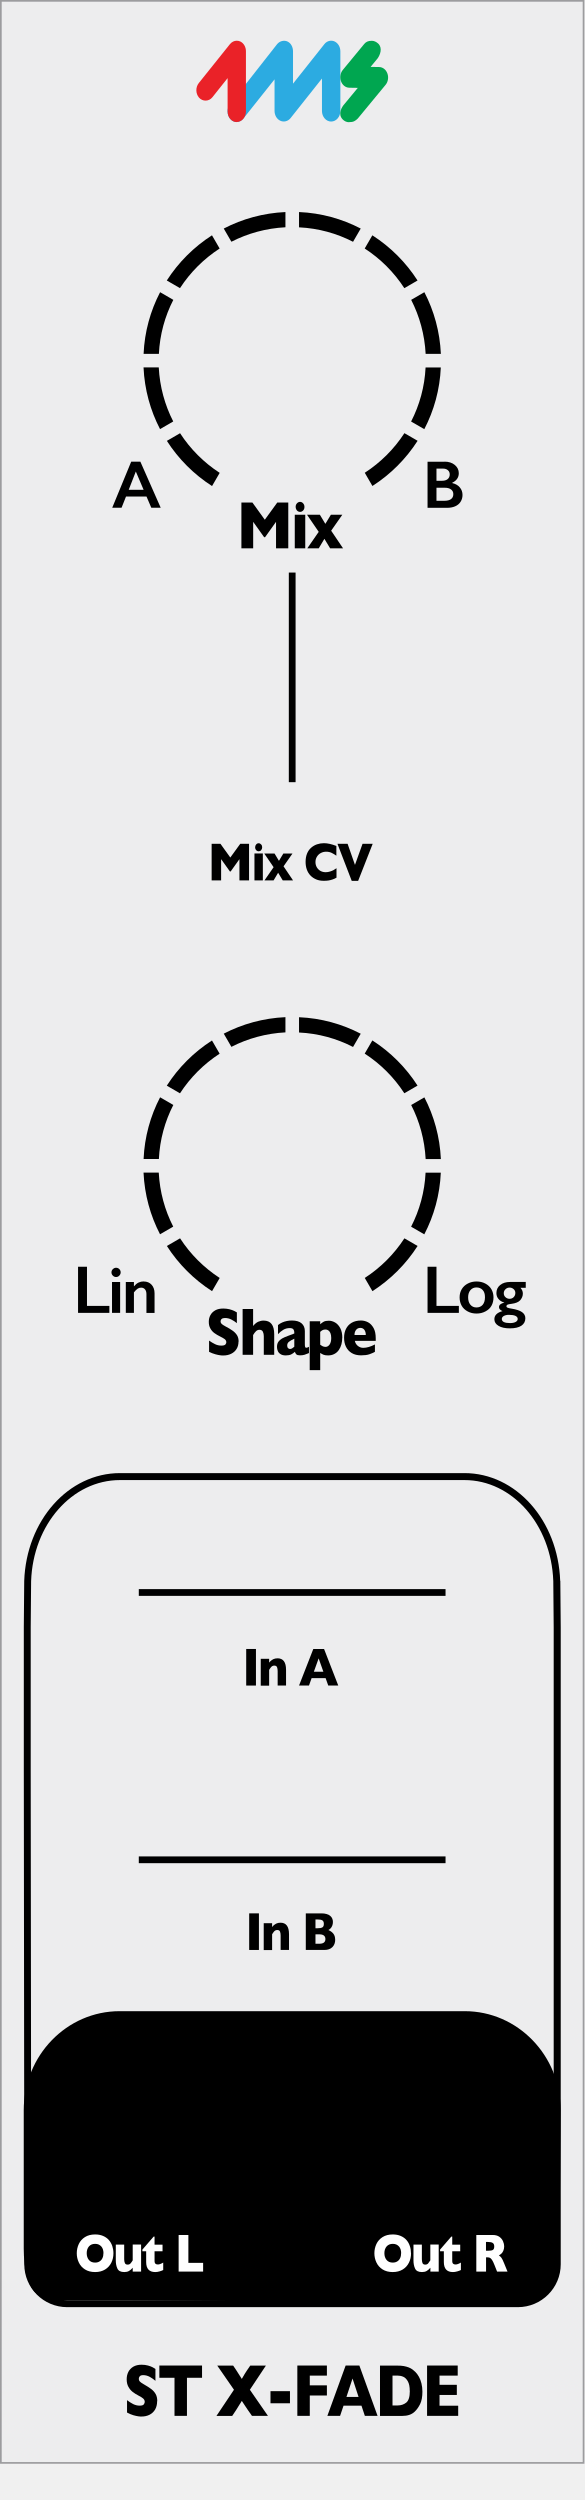
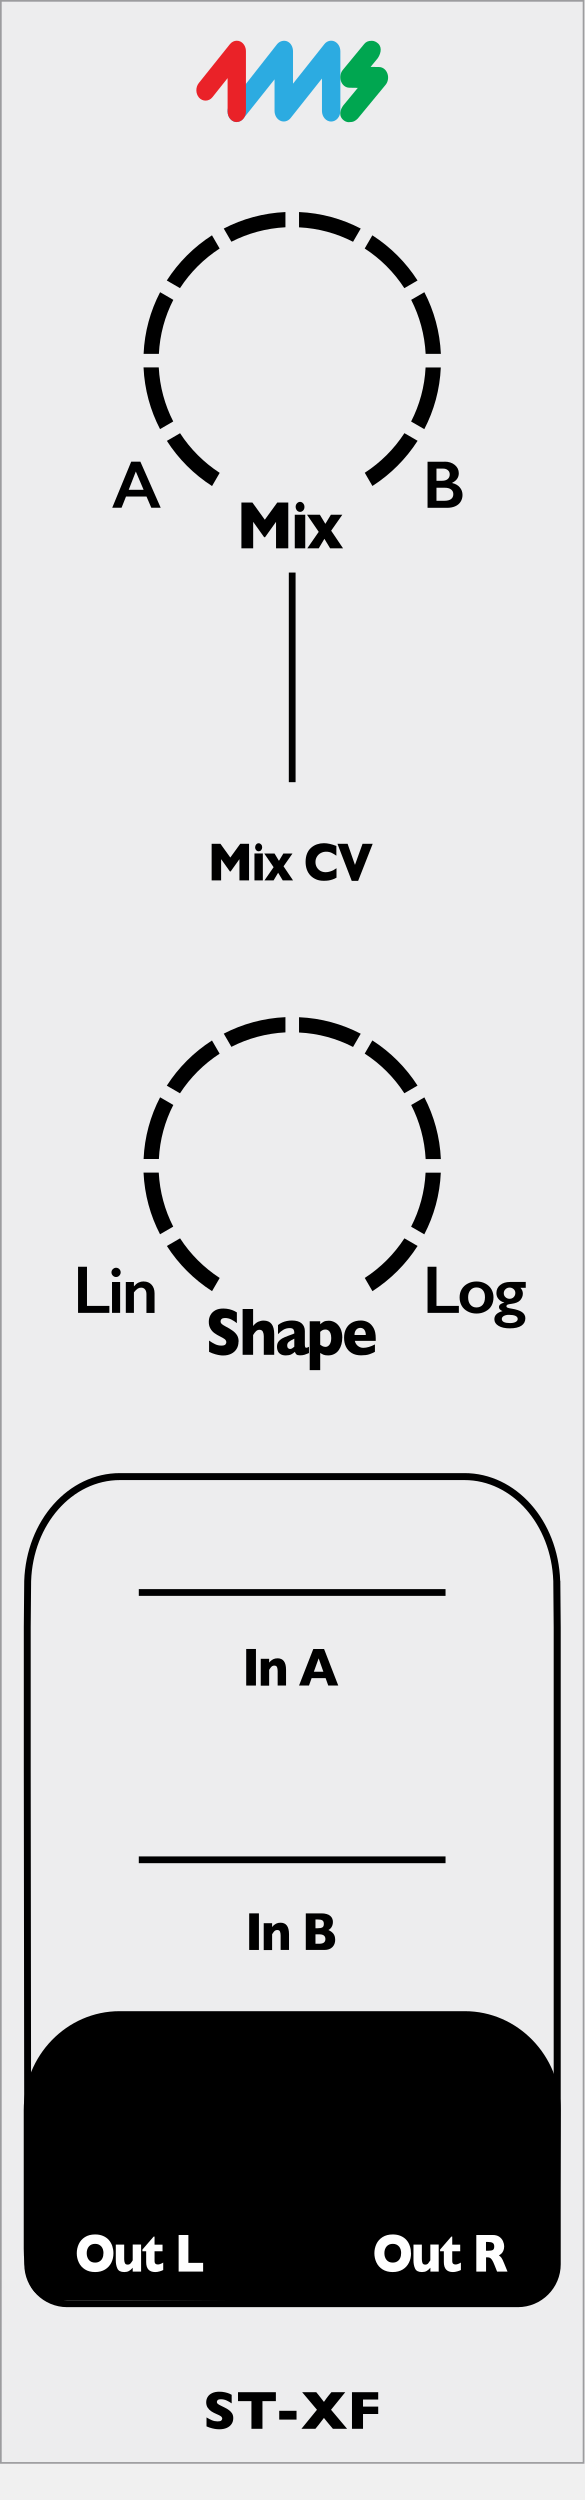
<svg xmlns="http://www.w3.org/2000/svg" width="30.48mm" height="130.39mm" viewBox="0 0 86.4 369.61" version="1.1" id="svg86">
  <defs id="defs86" />
  <g id="layer2">
    <g id="panel">
      <g id="g1">
        <rect y="0" width="86.4" height="364.25" style="fill: #ededee;" id="rect1" />
        <path d="M86.15.25v363.75H.25V.25h85.9M86.4,0H0v364.25h86.4V0h0Z" style="fill: #9c9c9e;" id="path1" />
      </g>
    </g>
    <g id="art">
      <path d="M76.55,340.47c2.81,0,6.16-2.95,6.16-6.07l.18-22.41c0-8.09-6.35-14.65-14.18-14.65H17.69c-7.83,0-14.18,6.56-14.18,14.65v20.46c0,2.69.57,6.59,2.85,7.15.76.29,1.59.46,2.47.46h10.15l46.06.4h11.5Z" id="path2" />
      <g id="text">
        <g id="g5">
          <path d="M37.84,249.2h-1.44v-5.41h1.44v5.41Z" id="path3" />
          <path d="M42.29,249.2h-1.24v-2.14c0-.22-.03-.41-.09-.57-.06-.16-.2-.24-.41-.24-.1,0-.19.02-.27.06s-.15.1-.21.17c-.06.07-.11.13-.15.2-.04.06-.08.13-.13.2v2.34h-1.24v-3.98h1.24v.57c.19-.24.39-.4.59-.5.2-.09.41-.14.65-.14.84,0,1.26.57,1.26,1.71v2.34Z" id="path4" />
          <path d="M50,249.2h-1.47l-.39-1.1h-2.07l-.39,1.1h-1.47l2.11-5.41h1.59l2.1,5.41ZM47.81,247.16l-.7-1.98-.71,1.98h1.4Z" id="path5" />
        </g>
        <g id="g8">
          <path d="M38.28,288.29h-1.44v-5.41h1.44v5.41Z" id="path6" />
          <path d="M42.73,288.29h-1.24v-2.14c0-.22-.03-.41-.09-.57-.06-.16-.2-.24-.41-.24-.1,0-.19.02-.27.06s-.15.1-.21.17c-.06.07-.11.13-.15.2-.04.06-.08.13-.13.2v2.34h-1.24v-3.98h1.24v.57c.19-.24.39-.4.59-.5.2-.1.41-.14.65-.14.84,0,1.26.57,1.26,1.71v2.34Z" id="path7" />
          <path d="M49.56,286.75c0,.47-.14.84-.42,1.12-.28.28-.67.42-1.18.42h-2.75v-5.41h2.3c.3,0,.56.03.78.1.22.06.4.15.53.27.14.11.24.25.3.4.07.15.1.32.1.5,0,.2-.03.38-.1.55-.07.17-.15.31-.26.41-.1.11-.2.18-.31.23.33.15.57.33.74.55s.26.51.26.87ZM47.88,284.43c0-.26-.08-.43-.23-.52-.15-.09-.39-.13-.71-.13h-.3v1.3h.31c.33,0,.56-.04.71-.13s.22-.26.22-.52ZM48.11,286.68c0-.46-.3-.7-.89-.7h-.58v1.39h.58c.59,0,.89-.23.89-.69Z" id="path8" />
        </g>
        <g id="g12">
          <path d="M16.77,333.13c0,.51-.1.97-.31,1.39-.21.42-.51.76-.92,1.01s-.9.38-1.48.38-1.09-.13-1.5-.39c-.41-.26-.71-.6-.91-1.03-.2-.42-.3-.88-.3-1.36s.1-.94.3-1.37c.2-.42.5-.76.91-1.02.41-.26.91-.39,1.5-.39.44,0,.83.07,1.18.22s.63.35.85.6c.22.25.39.55.51.89.11.34.17.69.17,1.06ZM15.3,333.13c0-.2-.03-.39-.08-.56s-.13-.31-.24-.44c-.11-.12-.24-.22-.39-.29-.15-.07-.33-.1-.53-.1-.39,0-.69.13-.91.38-.22.26-.33.59-.33,1s.11.75.33,1.01c.22.26.52.38.91.38.26,0,.49-.06.67-.18.19-.12.33-.28.42-.49.1-.21.14-.45.14-.72Z" style="fill: #fff;" id="path9" />
          <path d="M20.86,335.84h-1.24v-.57c-.17.21-.36.37-.55.48s-.42.16-.69.16c-.53,0-.87-.17-1.03-.53-.16-.35-.23-.75-.23-1.19v-2.34h1.24v2.15c0,.22.03.41.1.57.06.16.2.24.41.24.18,0,.33-.06.43-.18.11-.12.21-.27.32-.45v-2.34h1.24v3.98Z" style="fill: #fff;" id="path10" />
          <path d="M24.13,335.61c-.13.07-.31.14-.53.2-.23.07-.44.1-.65.1-.89,0-1.34-.49-1.34-1.48v-1.59h-.56v-.25l1.66-1.92h.14v1.19h1.18v.98h-1.18v1.27c0,.15,0,.27.02.36.02.09.06.17.14.23.07.06.19.09.34.09.2,0,.46-.09.78-.28v1.1Z" style="fill: #fff;" id="path11" />
          <path d="M30.03,335.84h-3.62v-5.41h1.44v4.12h2.18v1.3Z" style="fill: #fff;" id="path12" />
        </g>
        <g id="g16">
          <path d="M60.77,333.13c0,.51-.1.97-.31,1.39-.21.42-.51.76-.92,1.01-.41.25-.9.38-1.48.38s-1.09-.13-1.5-.39c-.41-.26-.71-.6-.91-1.03-.2-.42-.3-.88-.3-1.36s.1-.94.3-1.37c.2-.42.5-.76.91-1.02.41-.26.91-.39,1.5-.39.44,0,.83.07,1.18.22s.63.35.85.6.39.55.5.89c.12.34.17.69.17,1.06ZM59.31,333.13c0-.2-.03-.39-.08-.56s-.13-.31-.24-.44c-.11-.12-.24-.22-.39-.29-.15-.07-.33-.1-.53-.1-.38,0-.69.13-.91.38-.22.26-.33.59-.33,1s.11.75.33,1.01c.22.26.52.38.91.38.26,0,.49-.06.67-.18.19-.12.33-.28.42-.49.1-.21.14-.45.14-.72Z" style="fill: #fff;" id="path13" />
          <path d="M64.87,335.84h-1.24v-.57c-.17.21-.36.37-.55.48-.19.11-.42.16-.69.16-.53,0-.87-.17-1.03-.53-.16-.35-.23-.75-.23-1.19v-2.34h1.24v2.15c0,.22.03.41.09.57.06.16.2.24.41.24.18,0,.33-.06.43-.18s.21-.27.32-.45v-2.34h1.24v3.98Z" style="fill: #fff;" id="path14" />
          <path d="M68.14,335.61c-.13.07-.31.14-.53.2-.23.07-.44.1-.65.1-.89,0-1.34-.49-1.34-1.48v-1.59h-.56v-.25l1.66-1.92h.14v1.19h1.18v.98h-1.18v1.27c0,.15,0,.27.02.36.02.09.06.17.14.23.07.06.19.09.34.09.2,0,.46-.09.78-.28v1.1Z" style="fill: #fff;" id="path15" />
          <path d="M75.03,335.84h-1.54l-.38-.96c-.14-.35-.26-.61-.37-.77-.11-.16-.22-.27-.32-.31-.1-.04-.24-.07-.4-.07h-.16v2.11h-1.44v-5.41h2.44c.39,0,.72.09.97.27.25.18.43.4.54.66.11.26.17.51.17.74,0,.27-.05.5-.14.69-.09.19-.19.33-.29.41-.1.09-.22.17-.35.25.15.1.28.22.38.36.1.14.24.42.41.85l.48,1.18ZM73.07,332.13c0-.25-.07-.42-.22-.52-.14-.1-.38-.15-.7-.15h-.3v1.3h.31c.35,0,.59-.04.72-.13.13-.09.19-.25.19-.5Z" style="fill: #fff;" id="path16" />
-         </g>
-         <g id="g24">
-           <path d="M23.23,355.01c0,.47-.1.87-.29,1.21-.2.34-.47.6-.82.78-.35.18-.75.27-1.2.27-.13,0-.28,0-.46-.03-.18-.02-.43-.08-.73-.16-.3-.09-.62-.22-.95-.4v-1.83c.31.23.61.43.91.58.3.15.62.23.96.23.31,0,.52-.06.61-.19.09-.13.14-.25.14-.36,0-.2-.08-.37-.24-.51-.16-.14-.39-.28-.69-.43-.33-.17-.63-.36-.88-.56-.25-.2-.46-.46-.62-.76-.16-.3-.24-.66-.24-1.08s.08-.76.24-1.09c.16-.32.41-.58.74-.78.33-.19.74-.29,1.22-.29.34,0,.66.04.95.12.29.08.53.17.71.27.19.1.32.18.39.24v1.75c-.25-.22-.53-.41-.83-.58-.31-.17-.64-.26-.98-.26-.23,0-.4.05-.5.16s-.15.24-.15.4c0,.15.05.27.15.38s.29.24.55.39c.47.27.85.51,1.13.72.28.21.5.46.66.74s.24.63.24,1.05Z" id="path17" />
-           <path d="M29.88,351.54h-2.24v5.63h-1.84v-5.63h-2.24v-1.81h6.31v1.81Z" id="path18" />
-           <path d="M39.62,357.17h-2.37l-.65-.93s-.15-.23-.38-.57c-.24-.35-.39-.58-.47-.71-.35.58-.64,1.04-.86,1.38l-.56.84h-2.33l2.59-3.87-2.47-3.57h2.35l.42.62c.24.36.53.81.86,1.35.32-.57.58-1,.77-1.27l.48-.7h2.31l-2.37,3.57,2.68,3.87Z" id="path19" />
-           <path d="M42.87,355.31h-2.88v-1.79h2.88v1.79Z" id="path20" />
-           <path d="M48.33,354.16h-2.53v3.01h-1.84v-7.44h4.37v1.49h-2.53v1.44h2.53v1.5Z" id="path21" />
-           <path d="M55.82,357.17h-1.88l-.5-1.51h-2.65l-.51,1.51h-1.88l2.7-7.44h2.03l2.69,7.44ZM53.01,354.37l-.89-2.72-.9,2.72h1.8Z" id="path22" />
-           <path d="M62.45,353.59c0,.76-.11,1.38-.34,1.84s-.5.84-.8,1.12c-.44.42-1.05.63-1.84.63h-3.29v-7.44h2.54c.38,0,.71.02.98.07.27.05.52.12.73.2.22.09.4.19.55.3.15.11.29.23.41.35.21.21.39.45.55.74.16.28.28.61.37.98.09.37.14.78.14,1.21ZM60.58,353.49c0-.61-.09-1.08-.28-1.42-.19-.34-.42-.57-.68-.68-.27-.12-.54-.17-.81-.17h-.78v4.41h.78c.48,0,.9-.14,1.25-.42.35-.28.53-.85.53-1.72Z" id="path23" />
-           <path d="M67.74,357.17h-4.6v-7.44h4.53v1.49h-2.69v1.36h2.56v1.5h-2.56v1.59h2.76v1.5Z" id="path24" />
        </g>
        <g id="g27">
          <path d="M35,18.05c-.37,0-.71-.17-.97-.47-.51-.6-.52-1.54-.04-2.16l6.97-8.88c.38-.48,1.05-.65,1.57-.39.5.25.79.82.79,1.45v4.77l4.64-5.85c.38-.48,1.01-.64,1.53-.38.5.25.83.81.83,1.44v8.82c0,.86-.61,1.57-1.36,1.57s-1.36-.7-1.36-1.57v-4.79l-4.64,5.85c-.38.48-1.01.64-1.54.38-.5-.24-.83-.81-.83-1.44v-4.67l-4.61,5.8c-.26.32-.62.51-1,.51h0Z" style="fill: #2cabe1;" id="path25" />
          <path d="M35,18.05c-.75,0-1.35-.7-1.35-1.57v-4.93l-2.26,2.84c-.5.63-1.44.65-1.97.04-.51-.6-.52-1.53-.03-2.15l4.61-5.76c.26-.32.63-.5,1-.5.18,0,.37.04.54.12.5.25.82.81.82,1.44v8.89c0,.86-.61,1.57-1.36,1.57h0Z" style="fill: #ea2228;" id="path26" />
          <path d="M51.6,18.07h0c-.35,0-.68-.15-.94-.42-.76-.78-.14-1.84.29-2.3l1.95-2.36-1.26-.02c-.56-.01-1.04-.4-1.24-1-.19-.56-.07-1.21.29-1.64l3.16-3.83c.23-.28.55-.48,1.13-.47.33,0,.67.17.92.4.71.66.29,1.7-.07,2.2l-1.04,1.26,1.26.02c.56.01,1.04.4,1.24,1,.19.56.07,1.21-.29,1.64l-4.1,4.97c-.35.35-.65.55-1.3.54h0Z" style="fill: #00a650;" id="path27" />
        </g>
        <rect x="20.52" y="274.46" width="45.35" height="1" id="rect27" />
        <rect x="20.52" y="234.94" width="45.35" height="1" id="rect28" />
      </g>
      <g id="g37">
        <path d="M52.2,35.74l1.13-1.95c-2.75-1.43-5.84-2.3-9.12-2.44v2.26c2.87.14,5.57.89,7.99,2.14Z" id="path28" />
        <path d="M59.78,42.6l1.95-1.13c-1.72-2.68-4-4.96-6.68-6.68l-1.13,1.95c2.34,1.52,4.33,3.51,5.85,5.85Z" id="path29" />
        <path d="M32.47,36.74l-1.13-1.95c-2.68,1.72-4.96,4-6.68,6.68l1.95,1.13c1.52-2.34,3.51-4.33,5.85-5.85Z" id="path30" />
        <path d="M62.92,52.32h2.26c-.15-3.28-1.01-6.37-2.44-9.12l-1.95,1.13c1.24,2.42,1.99,5.13,2.14,8Z" id="path31" />
        <path d="M42.2,33.61v-2.26c-3.28.15-6.37,1.01-9.12,2.44l1.13,1.95c2.42-1.24,5.13-1.99,8-2.14Z" id="path32" />
        <path d="M26.62,64.05l-1.95,1.13c1.72,2.68,4,4.96,6.68,6.68l1.13-1.95c-2.34-1.52-4.33-3.51-5.85-5.85Z" id="path33" />
        <path d="M53.93,69.9l1.13,1.95c2.68-1.72,4.96-4,6.68-6.68l-1.95-1.13c-1.52,2.34-3.51,4.33-5.85,5.85Z" id="path34" />
        <path d="M62.92,54.32c-.14,2.87-.89,5.57-2.14,8l1.95,1.13c1.43-2.75,2.3-5.84,2.44-9.12h-2.26Z" id="path35" />
        <path d="M23.48,54.32h-2.26c.15,3.28,1.01,6.37,2.44,9.12l1.95-1.13c-1.24-2.42-1.99-5.13-2.14-8Z" id="path36" />
        <path d="M25.62,44.33l-1.95-1.13c-1.43,2.75-2.3,5.84-2.44,9.12h2.26c.14-2.87.89-5.57,2.14-8Z" id="path37" />
      </g>
      <g id="g47">
        <path d="M52.2,154.78l1.13-1.95c-2.75-1.43-5.84-2.3-9.12-2.44v2.26c2.87.14,5.57.89,7.99,2.14Z" id="path38" />
        <path d="M59.78,161.63l1.95-1.13c-1.72-2.68-4-4.96-6.68-6.68l-1.13,1.95c2.34,1.52,4.33,3.51,5.85,5.85Z" id="path39" />
        <path d="M32.47,155.78l-1.13-1.95c-2.68,1.72-4.96,4-6.68,6.68l1.95,1.13c1.52-2.34,3.51-4.33,5.85-5.85Z" id="path40" />
        <path d="M62.92,171.36h2.26c-.15-3.28-1.01-6.37-2.44-9.12l-1.95,1.13c1.24,2.42,1.99,5.13,2.14,8Z" id="path41" />
        <path d="M42.2,152.64v-2.26c-3.28.15-6.37,1.01-9.12,2.44l1.13,1.95c2.42-1.24,5.13-1.99,8-2.14Z" id="path42" />
        <path d="M26.62,183.08l-1.95,1.13c1.72,2.68,4,4.96,6.68,6.68l1.13-1.95c-2.34-1.52-4.33-3.51-5.85-5.85Z" id="path43" />
        <path d="M53.93,188.94l1.13,1.95c2.68-1.72,4.96-4,6.68-6.68l-1.95-1.13c-1.52,2.34-3.51,4.33-5.85,5.85Z" id="path44" />
        <path d="M62.92,173.36c-.14,2.87-.89,5.57-2.14,8l1.95,1.13c1.43-2.75,2.3-5.84,2.44-9.12h-2.26Z" id="path45" />
        <path d="M23.48,173.36h-2.26c.15,3.28,1.01,6.37,2.44,9.12l1.95-1.13c-1.24-2.42-1.99-5.13-2.14-8Z" id="path46" />
        <path d="M25.62,163.36l-1.95-1.13c-1.43,2.75-2.3,5.84-2.44,9.12h2.26c.14-2.87.89-5.57,2.14-8Z" id="path47" />
      </g>
      <g id="g50">
        <path d="M42.61,81.07h-1.8v-3.92l-1.62,2.27h-.14l-1.62-2.27v3.92h-1.74v-6.77h1.63l1.83,2.54,1.84-2.54h1.63v6.77Z" id="path48" />
        <path d="M45.13,81.07h-1.55v-4.97h1.55v4.97ZM45.01,74.95c0,.21-.06.38-.19.52s-.28.21-.46.21c-.12,0-.23-.03-.33-.1-.1-.06-.18-.15-.23-.27-.06-.11-.09-.24-.09-.37,0-.2.06-.38.19-.52s.28-.22.46-.22.33.07.46.22.19.32.19.52Z" id="path49" />
        <path d="M50.72,81.07h-1.91l-.85-1.41-.84,1.41h-1.69l1.69-2.44-1.73-2.53h1.9l.81,1.35.82-1.35h1.69l-1.65,2.36,1.76,2.61Z" id="path50" />
      </g>
      <path d="M20.75,68.25l3.01,6.82h-1.39l-.71-1.66h-3.03l-.66,1.66h-1.38l2.81-6.82h1.35ZM19.03,72.41h2.2l-1.15-2.7-1.05,2.7Z" id="path51" />
      <path d="M65.71,68.25c.62,0,1.13.16,1.53.49.39.33.59.73.59,1.22,0,.31-.08.59-.25.83-.16.24-.4.43-.71.57v.06c.47.11.85.32,1.11.64.27.32.4.69.4,1.12,0,.38-.1.72-.29,1.01-.19.3-.46.52-.81.67-.34.15-.75.22-1.21.22h-2.86v-6.82h2.5ZM65.36,71.08c.35,0,.62-.08.83-.25.2-.17.3-.4.3-.69,0-.26-.09-.47-.28-.63s-.43-.23-.73-.23h-.95v1.8h.83ZM65.67,74.04c.45,0,.78-.08,1.01-.25.23-.17.34-.41.34-.74,0-.29-.11-.52-.34-.69-.23-.17-.53-.25-.91-.25h-1.24v1.93h1.14Z" id="path52" />
      <g id="g57">
        <path d="M35.26,198.34c0,.42-.09.79-.29,1.1-.19.31-.46.55-.8.71-.34.17-.73.25-1.17.25-.12,0-.27,0-.45-.03-.18-.02-.42-.07-.71-.15-.3-.08-.61-.2-.93-.36v-1.66c.3.21.6.39.89.53.29.14.6.21.93.21.31,0,.5-.06.6-.17.09-.12.13-.22.13-.32,0-.18-.08-.34-.23-.46-.16-.12-.38-.25-.67-.39-.33-.16-.61-.33-.86-.51-.25-.18-.45-.41-.6-.69-.16-.28-.23-.6-.23-.98s.08-.69.24-.99c.16-.29.4-.53.72-.71s.72-.26,1.19-.26c.33,0,.64.04.92.11s.51.16.7.25c.18.09.31.16.38.21v1.59c-.24-.2-.51-.38-.81-.53-.3-.16-.62-.23-.96-.23-.22,0-.38.05-.49.15s-.15.22-.15.36c0,.13.05.25.15.35s.28.22.54.36c.46.24.83.46,1.1.66.28.2.49.42.65.68.16.26.23.57.23.96Z" id="path53" />
        <path d="M40.55,200.3h-1.55v-2.58s0-.04,0-.06c0-.02,0-.06,0-.11,0-.24-.04-.46-.13-.65-.09-.2-.26-.3-.51-.3-.19,0-.37.07-.52.22-.15.15-.29.33-.42.56v2.92h-1.55v-6.77h1.55v2.51c.25-.31.51-.52.76-.63s.51-.17.79-.17c1.05,0,1.57.67,1.57,2.01v3.05Z" id="path54" />
        <path d="M45.66,200.05c-.23.1-.44.18-.63.24-.19.06-.42.09-.69.09-.25,0-.43-.05-.53-.15-.1-.1-.17-.23-.21-.37-.17.15-.35.28-.55.38-.2.1-.47.15-.8.15s-.58-.06-.77-.19c-.2-.12-.33-.28-.41-.47-.08-.19-.12-.39-.12-.59,0-.31.07-.56.2-.76.14-.2.32-.36.55-.49.23-.13.53-.26.91-.4.21-.08.38-.14.49-.18.11-.04.19-.07.25-.09.05-.02.11-.05.17-.09,0-.24-.04-.43-.13-.57s-.27-.21-.56-.21c-.34,0-.65.08-.94.25-.29.17-.55.39-.79.65v-1.35c.19-.16.4-.28.62-.38.22-.1.46-.17.7-.22.24-.05.49-.07.74-.07.63,0,1.11.14,1.43.42s.48.66.48,1.15v1.92c0,.18.01.32.04.41.03.09.08.13.17.13.1,0,.23-.05.4-.14v.92ZM43.51,199.1v-1.18c-.37.17-.63.32-.8.46-.17.14-.25.32-.25.55,0,.17.04.29.13.38.08.09.18.13.29.13.11,0,.21-.03.32-.1.1-.07.21-.15.32-.24Z" id="path55" />
        <path d="M50.6,197.78c0,.33-.04.65-.12.96-.08.31-.21.59-.38.84-.17.25-.39.45-.66.59-.27.15-.58.22-.93.22-.29,0-.51-.03-.68-.1-.17-.07-.33-.16-.49-.27v2.55h-1.55v-7.23h1.55v.45c.15-.15.33-.28.51-.38s.44-.15.76-.15.63.09.94.27c.31.18.56.46.76.84.2.38.3.86.3,1.43ZM48.97,197.82c0-.3-.04-.54-.12-.73-.08-.19-.19-.32-.32-.41s-.27-.12-.41-.12c-.18,0-.33.03-.45.1-.12.07-.23.15-.33.25v1.9c.05.03.11.07.17.11.06.04.12.08.18.11s.13.05.2.07.15.03.23.03c.24,0,.45-.12.61-.35.16-.23.24-.55.24-.96Z" id="path56" />
        <path d="M55.54,198.24h-3.08c.06.3.21.55.44.74.24.19.5.29.8.29.52,0,1.1-.17,1.73-.5v1.09c-.23.13-.5.25-.82.36-.32.11-.73.16-1.23.16-.54,0-1-.11-1.38-.34-.38-.23-.66-.54-.85-.93s-.28-.83-.28-1.33.09-.93.28-1.31.47-.69.85-.91.84-.33,1.38-.33c.36,0,.7.09,1.03.26.33.17.6.46.82.85s.32.91.32,1.53v.35ZM54.08,197.37c0-.32-.07-.57-.21-.76s-.34-.29-.6-.29-.47.1-.62.29c-.16.19-.24.45-.24.76h1.67Z" id="path57" />
      </g>
      <g id="g60">
        <path d="M12.86,187.28v5.79h3.31v1.03h-4.63v-6.82h1.32Z" id="path58" />
        <path d="M17.16,187.43c.19,0,.35.07.48.2.13.13.2.29.2.48s-.07.34-.2.48c-.13.14-.29.21-.48.21s-.34-.07-.48-.21c-.14-.14-.2-.3-.2-.48,0-.19.07-.35.21-.48s.29-.2.47-.2ZM17.76,189.54v4.56h-1.2v-4.56h1.2Z" id="path59" />
        <path d="M21.24,189.46c.49,0,.88.16,1.17.48.29.32.44.74.44,1.27v2.9h-1.2v-2.78c0-.3-.07-.53-.21-.7-.14-.17-.33-.26-.58-.26-.19,0-.36.05-.52.16-.16.11-.34.29-.54.54v3.03h-1.2v-4.56h1.2v.64c.22-.26.45-.45.68-.56s.49-.17.76-.17Z" id="path60" />
      </g>
      <g id="g63">
        <path d="M64.53,187.28v5.79h3.31v1.03h-4.63v-6.82h1.32Z" id="path61" />
        <path d="M70.45,189.46c.48,0,.91.1,1.29.3.39.2.69.48.9.83.21.36.32.76.32,1.22s-.1.89-.3,1.24c-.2.36-.5.63-.9.84s-.83.31-1.31.31-.91-.1-1.3-.31-.69-.48-.89-.84c-.2-.35-.31-.77-.31-1.24s.11-.87.32-1.22.51-.63.9-.83c.38-.2.81-.3,1.28-.3ZM69.21,191.8c0,.46.11.82.33,1.09.22.27.52.41.9.41s.7-.13.92-.39c.22-.26.34-.63.34-1.12s-.11-.82-.34-1.07c-.23-.25-.53-.38-.92-.38-.36,0-.66.13-.89.4-.23.27-.34.62-.34,1.06Z" id="path62" />
        <path d="M77.73,189.54v.85h-.78c.13.16.22.3.27.43.05.13.08.27.08.43,0,.37-.14.7-.41,1-.24.26-.65.43-1.24.51-.32.04-.53.08-.63.13-.1.05-.15.13-.15.23,0,.09.06.17.19.22.13.05.33.1.6.14.69.11,1.19.28,1.52.51.32.23.49.53.49.9,0,.48-.2.85-.59,1.11-.39.26-.96.39-1.7.39-.7,0-1.26-.12-1.67-.37-.41-.24-.62-.57-.62-.98,0-.58.4-.98,1.2-1.2-.35-.15-.52-.35-.52-.59,0-.32.26-.54.78-.66v-.02c-.36-.1-.64-.27-.85-.52-.21-.25-.31-.54-.31-.88,0-.49.19-.89.56-1.19.37-.3.86-.45,1.46-.45h2.35ZM74.19,195c0,.41.41.61,1.22.61.35,0,.63-.06.83-.17s.3-.26.3-.44c0-.2-.11-.35-.34-.46-.23-.1-.55-.15-.96-.15-.31,0-.56.06-.76.17-.2.12-.29.26-.29.44ZM74.48,191.19c0,.24.08.44.25.59.17.16.37.24.61.24s.45-.08.61-.25c.16-.17.24-.37.24-.62,0-.22-.08-.41-.25-.56s-.37-.23-.6-.23-.45.08-.61.25c-.17.16-.25.36-.25.58Z" id="path63" />
      </g>
      <path d="M82.82,233.72c-.31-8.93-6.53-15.93-14.16-15.93H17.74c-7.63,0-13.85,7-14.16,15.95l-.06,6.83v21.06l.07,61.87h0v11.26c0,3.5,2.84,6.34,6.34,6.34h13.29s40.05,0,40.05,0h0s13.29,0,13.29,0c3.5,0,6.34-2.84,6.34-6.34v-94.2l-.06-6.84ZM81.86,324.48v10.28c0,2.93-2.38,5.31-5.31,5.31H17.78s0,0,0,0h-7.86c-2.93,0-5.31-2.38-5.31-5.31v-10.28h0l-.07-62.85v-21.06l.06-6.81c.29-8.38,6.06-14.94,13.14-14.94h50.92c7.07,0,12.84,6.56,13.14,14.93l.06,6.82v83.92Z" id="path64" />
      <rect x="42.7" y="84.65" width="1" height="30.99" id="rect64" />
      <g id="g69">
        <path d="M36.84,130.16h-1.44v-3.14l-1.3,1.82h-.11l-1.3-1.82v3.14h-1.4v-5.41h1.3l1.46,2.03,1.47-2.03h1.3v5.41Z" id="path65" />
        <path d="M38.86,130.16h-1.24v-3.98h1.24v3.98ZM38.76,125.27c0,.16-.05.3-.15.42s-.23.17-.37.17c-.1,0-.18-.03-.26-.08s-.14-.12-.19-.21-.07-.19-.07-.3c0-.16.05-.3.15-.42.1-.12.22-.18.37-.18s.26.06.37.18.15.26.15.42Z" id="path66" />
        <path d="M43.33,130.16h-1.53l-.68-1.13-.67,1.13h-1.35l1.35-1.95-1.38-2.02h1.52l.65,1.08.65-1.08h1.35l-1.32,1.89,1.41,2.09Z" id="path67" />
        <path d="M49.76,129.75c-.2.12-.4.21-.61.28s-.41.12-.62.15-.43.04-.65.04c-.42,0-.79-.06-1.12-.2s-.61-.32-.86-.58c-.24-.25-.42-.55-.54-.89s-.18-.71-.18-1.12c0-.47.07-.87.21-1.22.14-.35.34-.64.6-.87.26-.23.55-.4.87-.51.33-.11.67-.17,1.03-.17.54,0,1.15.14,1.84.41v1.44c-.24-.17-.47-.31-.7-.42s-.5-.17-.81-.17c-.28,0-.54.06-.78.19-.24.12-.43.3-.58.54s-.22.5-.22.81c0,.27.06.52.19.75s.31.41.53.54c.23.13.49.2.77.2.23,0,.45-.03.66-.1s.38-.13.52-.21c.14-.08.29-.17.44-.28v1.37Z" id="path68" />
        <path d="M55.1,124.75l-2.15,5.48h-.95l-2.11-5.48h1.5l1.09,3.12,1.12-3.12h1.5Z" id="path69" />
      </g>
+       <path d="m 34.485,357.512 q 0,0.508 -0.262,0.879 -0.258,0.371 -0.723,0.57 -0.465,0.195 -1.066,0.195 -0.168,0 -0.414,-0.023 -0.242,-0.019 -0.648,-0.117 -0.402,-0.098 -0.84,-0.289 v -1.328 q 0.41,0.254 0.805,0.422 0.398,0.168 0.852,0.168 0.418,0 0.539,-0.137 0.125,-0.141 0.125,-0.262 0,-0.219 -0.211,-0.367 -0.211,-0.152 -0.613,-0.312 -0.445,-0.188 -0.781,-0.406 -0.336,-0.223 -0.551,-0.555 -0.211,-0.332 -0.211,-0.785 0,-0.438 0.215,-0.789 0.215,-0.355 0.656,-0.566 0.441,-0.211 1.078,-0.211 0.453,0 0.836,0.09 0.387,0.086 0.637,0.195 0.25,0.109 0.344,0.172 v 1.27 q -0.332,-0.238 -0.742,-0.426 -0.406,-0.188 -0.871,-0.188 -0.305,0 -0.441,0.117 -0.137,0.117 -0.137,0.289 0,0.16 0.137,0.277 0.137,0.117 0.488,0.285 0.625,0.293 1,0.527 0.375,0.234 0.586,0.543 0.215,0.305 0.215,0.762 z m 6.301,-2.523 h -1.984 v 4.098 H 37.173 v -4.098 h -1.984 v -1.316 h 5.598 z m 3.055,2.738 h -2.559 v -1.305 h 2.559 z m 7.477,1.359 H 49.22 l -0.574,-0.68 q -0.027,-0.039 -0.34,-0.414 -0.312,-0.379 -0.414,-0.516 -0.469,0.633 -0.766,1 l -0.496,0.609 h -2.066 l 2.297,-2.816 -2.191,-2.598 h 2.086 l 0.371,0.453 q 0.32,0.395 0.766,0.984 0.426,-0.625 0.68,-0.926 l 0.426,-0.512 h 2.047 l -2.105,2.598 z m 4.598,-2.191 h -2.246 v 2.191 h -1.633 v -5.414 h 3.879 v 1.086 h -2.246 v 1.047 h 2.246 z" id="text1" style="font-weight:bold;font-size:8px;font-family:'Gill Sans';-inkscape-font-specification:'Gill Sans Bold';stroke-width:0.468" aria-label="ST-XF" />
    </g>
  </g>
  <g id="layer1" style="display:none">
    <circle id="OutR" cx="65.2" cy="314.65" r="11.34" style="fill:#0000ff" data-name="Main Right Out" />
    <circle id="OutL" cx="20.7" cy="314.65" r="11.34" style="fill:#0000ff" data-name="Main Left Out" />
    <circle id="InBR" cx="65.2" cy="275" r="11.34" style="fill:#00ff00" data-name="Ch. B Right In" />
    <circle id="InBL" cx="20.7" cy="275" r="11.34" style="fill:#00ff00" data-name="Ch. B Left In" />
    <circle id="InAR" cx="65.2" cy="235.25" r="11.34" style="fill:#00ff00" data-name="Ch. A Right In" />
    <circle id="InAL" cx="20.7" cy="235.25" r="11.34" style="fill:#00ff00" data-name="Ch. A Left In" />
    <circle id="Shape" cx="43.2" cy="172.2" r="17.01" style="fill:#ff0000" data-name="Shape!0!100!%" />
    <circle id="MixCv" cx="43.2" cy="109.98" r="11.34" style="fill:#00ff00" data-name="Mix CV In" />
    <circle id="Mix" cx="43.2" cy="53.3" r="17.01" style="fill:#ff0000" data-name="Mix!-100!100!%" />
  </g>
</svg>
